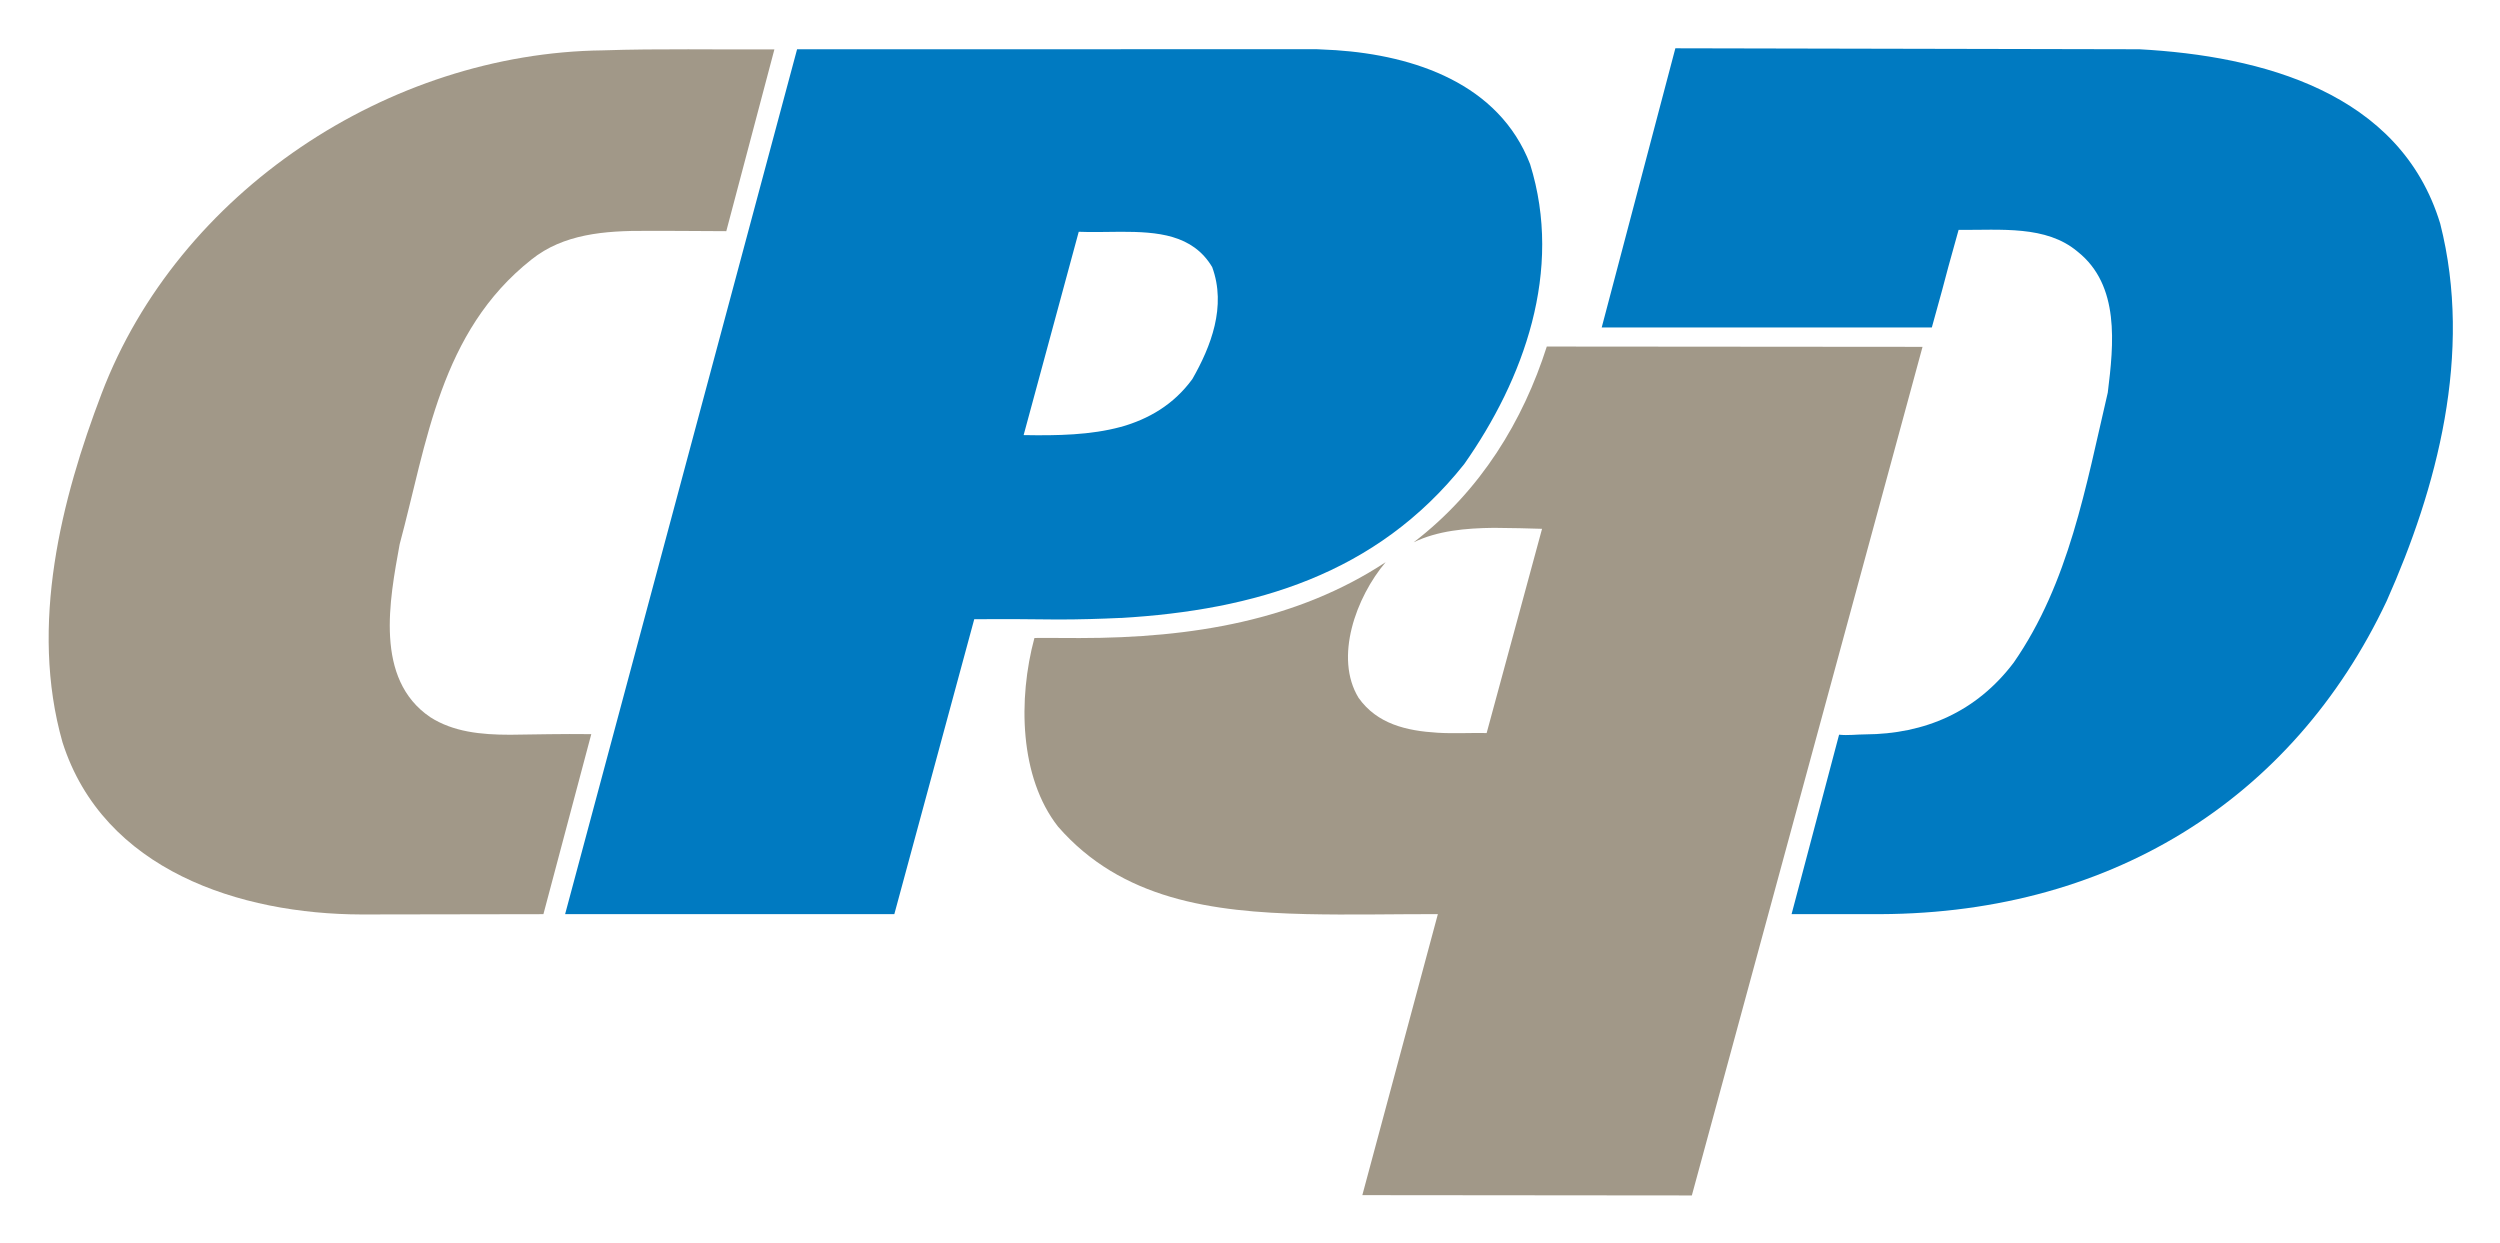
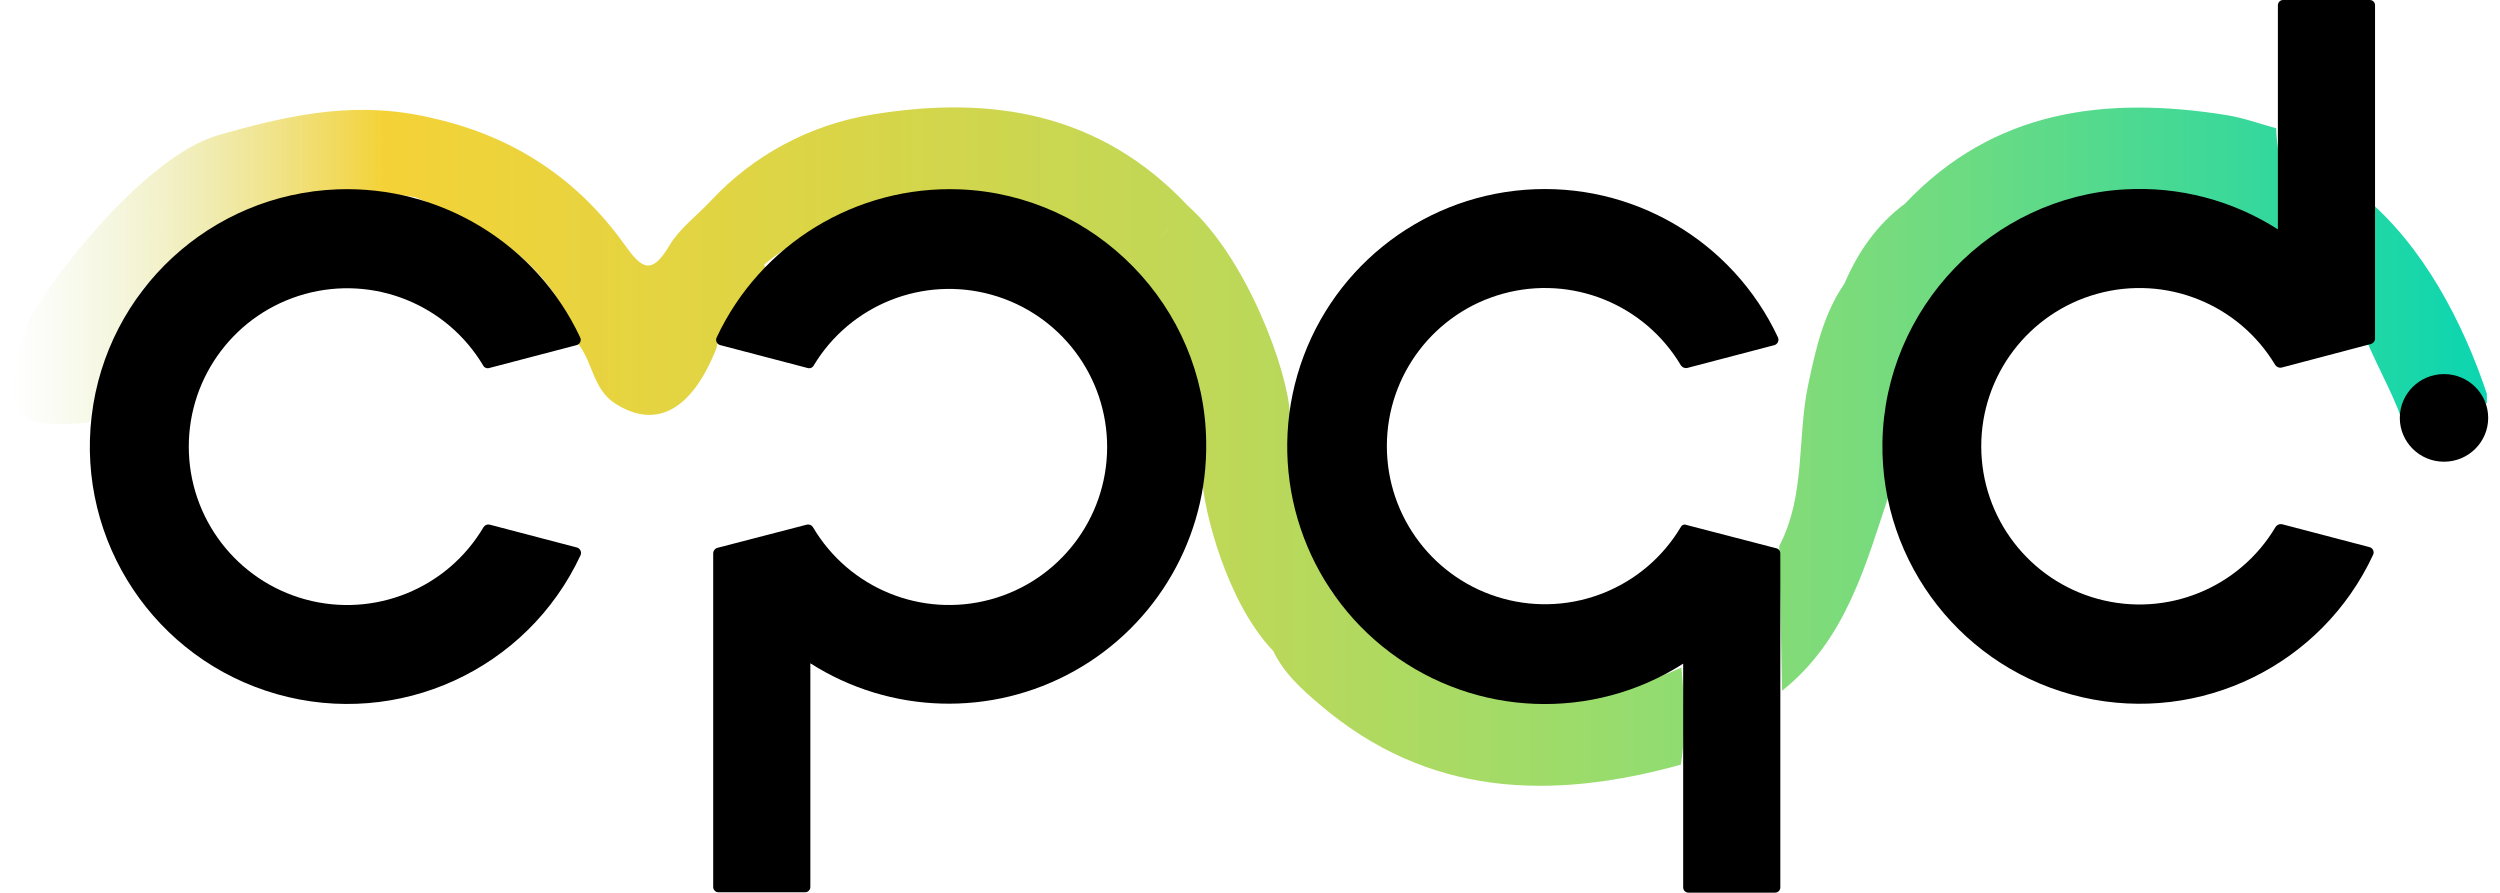
- <svg xmlns="http://www.w3.org/2000/svg" role="img" viewBox="-5.66 45.59 411.06 204.31">
-   <style>svg {enable-background:new 0 0 400 245}</style>
-   <style>.st14{fill-rule:evenodd;clip-rule:evenodd;fill:#a19888}</style>
-   <path d="M113.76 83.6c-8.59-.05-8.69-.05-13.04-.05-6.99-.05-13.76.52-18.99 4.71-15.06 11.9-17.18 30.12-21.68 46.83-1.66 9.16-4.19 22.15 5.02 28.41 3.78 2.43 8.33 2.9 13.14 2.9 4.45-.05 8.38-.16 13.35-.1l-7.87 29.6-29.91.05c-19.92-.05-42.43-7.24-49.16-28.3-5.49-19.3-.16-40.05 6.42-57.33C23.67 77.1 58.28 54.28 93.47 53.87c9.26-.31 18.78-.1 28.2-.16l-7.91 29.89z" class="st14" />
-   <path fill="#007ac1" fill-rule="evenodd" d="M346.1 53.69c20.03 1.09 42.9 7.04 49.47 28.67 5.43 21.37-.57 43.57-8.8 62.04-15.47 32.81-46 51.95-85.07 51.49h-12.78l7.81-29.5c1.45.16 2.95-.05 4.29-.05 9.78-.05 18.27-3.67 24.42-11.8 9.11-13.14 11.85-28.93 15.47-44.4.98-7.97 2.02-17.64-4.97-23.18-5.17-4.35-12.57-3.52-19.56-3.57-3.57 12.78-.83 3.21-4.4 16.04H257.7l12.11-45.9 76.29.16zM245.92 72.57c-5.12-13.25-19.04-17.85-31.93-18.73l-3.16-.16h-32.19V83.7c5.95 0 11.8.41 15.01 5.8 2.38 6.47-.21 13.09-3.26 18.42-3.1 4.24-7.19 6.57-11.75 7.87v31.41c21.94-1.29 42.02-7.14 56.45-25.3 9.79-13.93 16.31-31.78 10.83-49.33zm-67.27-18.88H125.4l-38.14 142.2h54.13l13.14-48.49c7.66 0 5.12-.05 13.76.05 3.52 0 6.93-.1 10.35-.26v-31.41c-4.97 1.35-10.45 1.45-15.99 1.35l9.06-33.43c2.22.1 4.61 0 6.93 0V53.69z" clip-rule="evenodd" />
-   <path d="M272.52 242.15l-54.18-.05 12.42-46.21c-7.87 0-14.44.16-21.63 0-15.52-.36-30.37-2.38-40.83-14.39-6.36-8.12-6.57-21.01-3.88-31 0-.05 3.78 0 7.45 0 18.47 0 35.76-2.9 50.3-12.47-4.86 5.74-8.49 15.68-4.45 22.3 3.05 4.3 7.87 5.43 12.99 5.74 2.64.16 5.43 0 8.07.05l9.11-33.58c-7.04-.16-.1-.05-7.92-.16-4.66.05-9.26.47-13.19 2.38 11.07-8.49 18.01-20.03 21.89-32.19l61.78.05-37.93 139.53z" class="st14" />
+ <svg xmlns="http://www.w3.org/2000/svg" id="LOGO" viewBox="0 0 656.2 234.2">
+   <defs>
+     <style>.cls-1{fill:url(#linear-gradient);}</style>
+     <linearGradient id="linear-gradient" x1="3.45" y1="117.22" x2="652.75" y2="117.22" gradientUnits="userSpaceOnUse">
+       <stop offset="0" stop-color="#d1e4a5" stop-opacity="0" />
+       <stop offset="0.15" stop-color="#f4d237" />
+       <stop offset="0.33" stop-color="#dad547" />
+       <stop offset="0.5" stop-color="#bcd859" />
+       <stop offset="0.64" stop-color="#9adc6c" />
+       <stop offset="0.79" stop-color="#6cdb82" />
+       <stop offset="1" stop-color="#0bd6b0" />
+     </linearGradient>
+   </defs>
+   <path class="cls-1" d="M652.75,103.36v2.49c-7.6.72-16.22-4.5-22.52,3.84-2-6.36-8.13-16.91-10.14-23.26.38-12.52-.36-22.59,0-35.11C636.1,64.38,646.63,85,652.75,103.36ZM441.34,175.22c.86,9.25,1.15,17.36-.15,25.49-34.11,9.44-66.48,8.48-94.87-15.86-4.72-4-9.37-8.21-12.13-14C322,158.13,316,134.19,315.48,125.32s-.32-12.93-.49-19.39c-2.5-14.29-10-26-18.91-37.1a34.37,34.37,0,0,0,4.56-3,35,35,0,0,1-4.56,3c-18.4-16.64-40-17.39-63.76-15.29-11.67,5.43-23.73,8.21-33.17,17.23-.4-4.74,1.66-2.87,2.06,1.88-3.85,6.69-11.82,10.45-13.12,18.67-6.68,16.92-16.18,21.22-26.55,14.64-5.81-3.69-5.89-10.57-9.56-15.39-6.7-21.29-23.85-31.12-43-38.79C94.72,49,77,54.84,69,58S45.65,66.86,37.2,76.17a98,98,0,0,0-13.67,34.72C3.81,112.66-.64,109.67,6.92,85.8c2.27-7.17,29.59-44.35,50.34-50.31S94.63,26.41,114,31.12c20.82,4.76,37.58,15.8,49.9,33.05,4.39,6.14,7,8.36,11.75.36,2.63-4.45,7.13-7.81,10.79-11.67A74.07,74.07,0,0,1,229,30.06c31.43-5.18,59.94-.35,82.77,23.93,15.55,13.82,26.37,43.54,26.81,54.87s2.24,32.29,11.11,46.6c.72.92,1.44,1.83,2.15,2.75l1.56,2C378.62,186.6,408.12,190,441.34,175.22Zm-134.79-115a49,49,0,0,1-3.83,3.8A49,49,0,0,0,306.55,60.26ZM584.3,30.19c4.46.7,8.77,2.29,13.16,3.48,0,7.78,4.86,24.75,4.86,34.09-28.23-12.44-59.83-20.7-84.47-1.61L502.46,85.92c-4.91,13.91-9.62,27.86-6.32,43-6.4,19.09-11.45,38.93-28.38,52.39L467,143.34c7-13.31,4.66-28.33,7.62-42.4,2-9.41,4-18.47,9.5-26.49,3.56-8.3,8.54-15.54,15.92-21a11.81,11.81,0,0,1,6.46,2.72,22.37,22.37,0,0,1,2,1.86,22.37,22.37,0,0,0-2-1.86A11.81,11.81,0,0,0,500,53.48C523.36,28.74,552.67,25.18,584.3,30.19ZM510.4,60.1c.63.69,1.25,1.38,1.9,2C511.65,61.48,511,60.79,510.4,60.1Z" />
+   <path d="M88.5,49.7a67.61,67.61,0,0,1,63.8,38.9,1.43,1.43,0,0,1-1,2l-22.9,6a1.35,1.35,0,0,1-1.6-.7,41.57,41.57,0,1,0,.1,42.5,1.48,1.48,0,0,1,1.6-.7l22.9,6a1.49,1.49,0,0,1,1,2,67.56,67.56,0,1,1-63.9-96Z" />
+   <ellipse cx="641.5" cy="109.69" rx="11.6" ry="11.5" />
+   <path d="M251.9,49.7a67.61,67.61,0,0,0-63.8,38.9,1.43,1.43,0,0,0,1,2l22.9,6a1.35,1.35,0,0,0,1.6-.7,41.48,41.48,0,1,1-.2,42.5,1.48,1.48,0,0,0-1.6-.7l-23.5,6.1a1.5,1.5,0,0,0-1.1,1.4v87.6a1.37,1.37,0,0,0,1.4,1.4h22.7a1.37,1.37,0,0,0,1.4-1.4V174.1A67.57,67.57,0,0,0,316.6,116C316.2,80.4,287.5,51.1,251.9,49.7Z" />
+   <path d="M597.3,138.3a41.53,41.53,0,1,1-.1-42.5,1.64,1.64,0,0,0,1.6.7l23.5-6.2a1.5,1.5,0,0,0,1.1-1.4V1.4A1.37,1.37,0,0,0,622,0H599.3a1.37,1.37,0,0,0-1.4,1.4V60.2a67.33,67.33,0,0,0-40-10.5c-35.2,1.9-63.2,31.2-63.8,66.4a67.54,67.54,0,0,0,128.8,29.5,1.43,1.43,0,0,0-1-2l-22.9-6A1.64,1.64,0,0,0,597.3,138.3Z" />
+   <path d="M441.2,138.3a41.5,41.5,0,1,1,0-42.4,1.64,1.64,0,0,0,1.6.7l22.9-6a1.49,1.49,0,0,0,1-2,67.59,67.59,0,1,0-24.9,85.6v58.7a1.37,1.37,0,0,0,1.4,1.4h22.7a1.37,1.37,0,0,0,1.4-1.4V145.3a1.39,1.39,0,0,0-1.1-1.4l-23.5-6.1A1.14,1.14,0,0,0,441.2,138.3Z" />
</svg>
